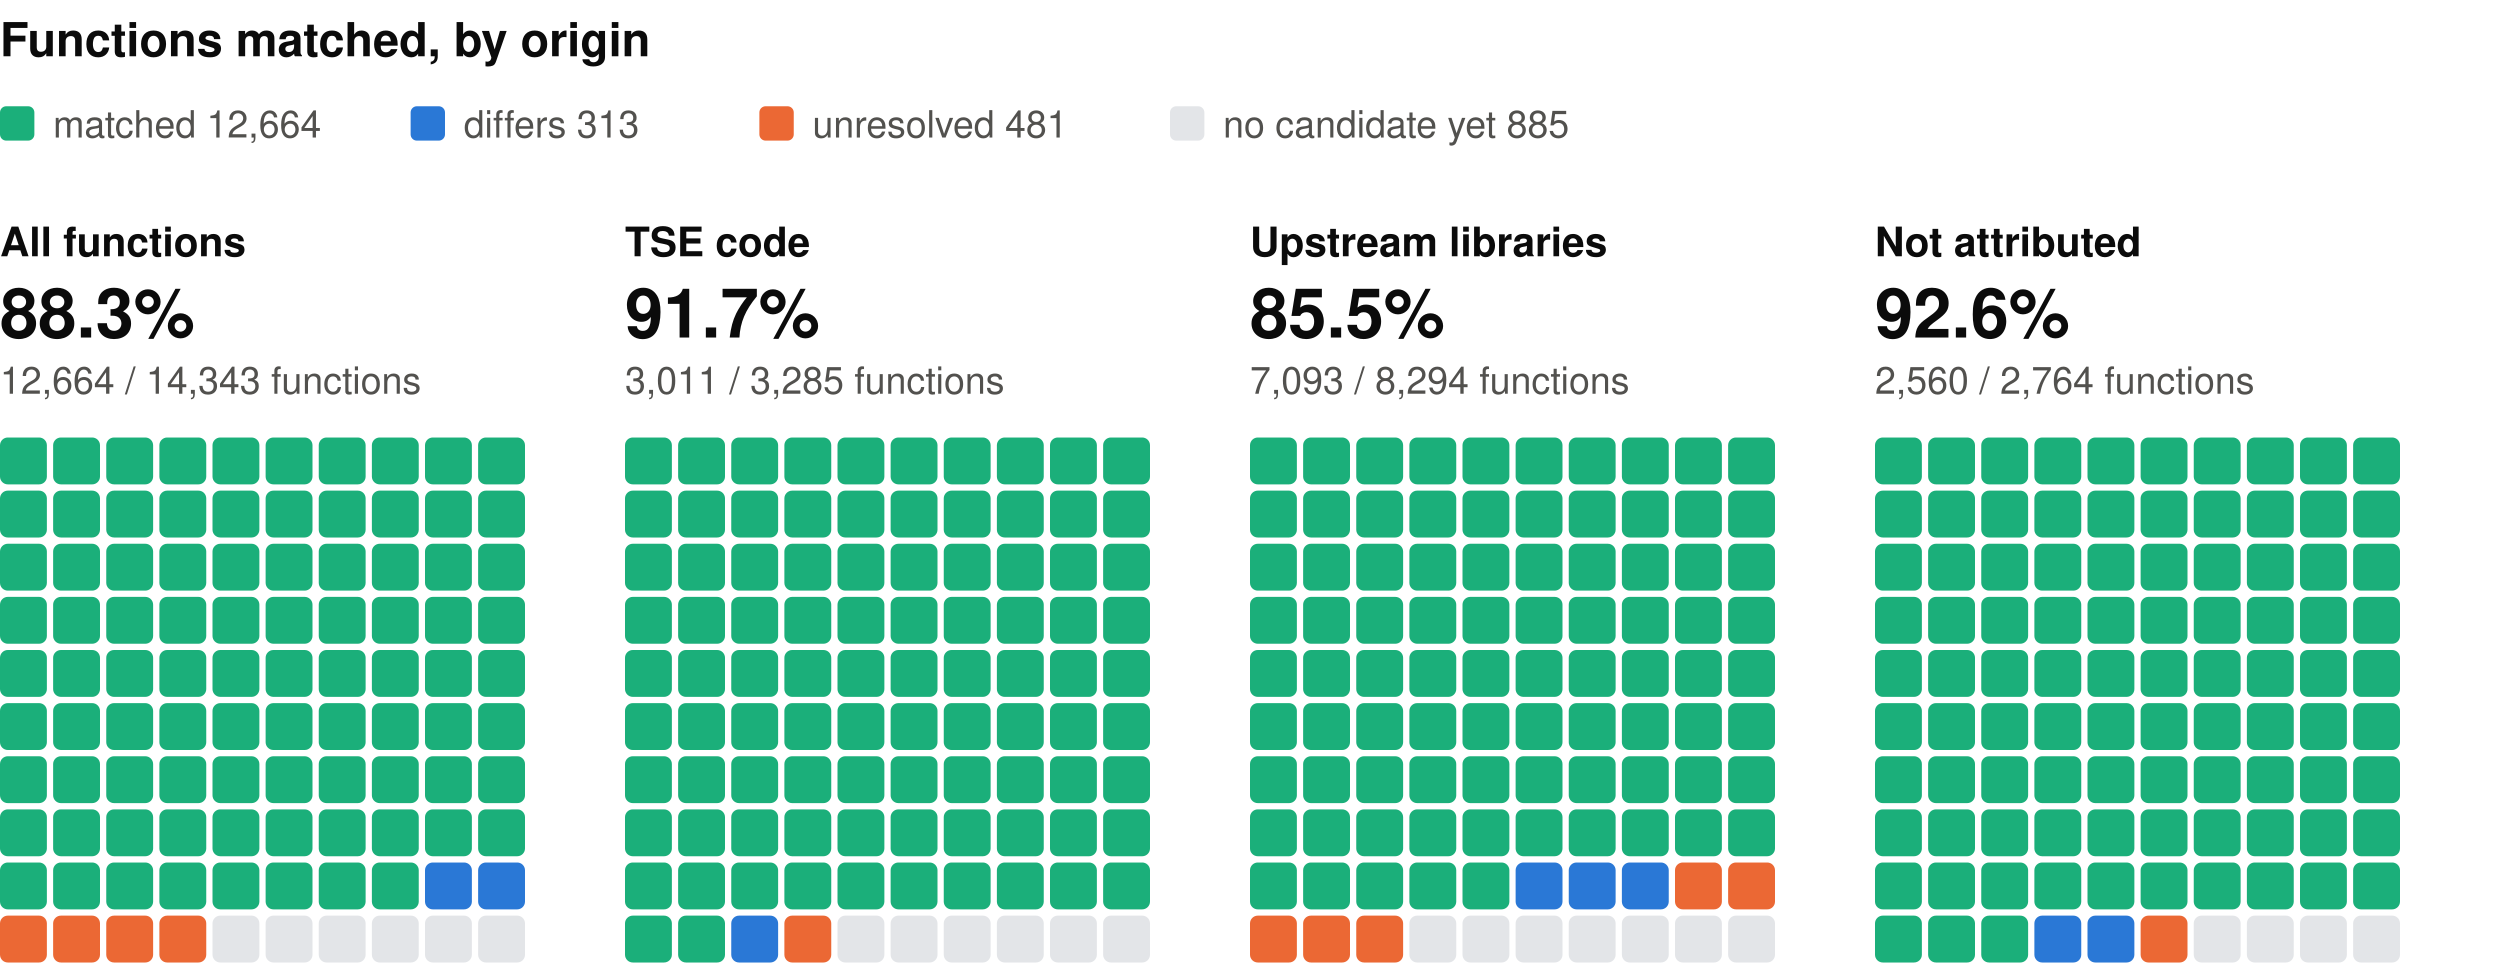
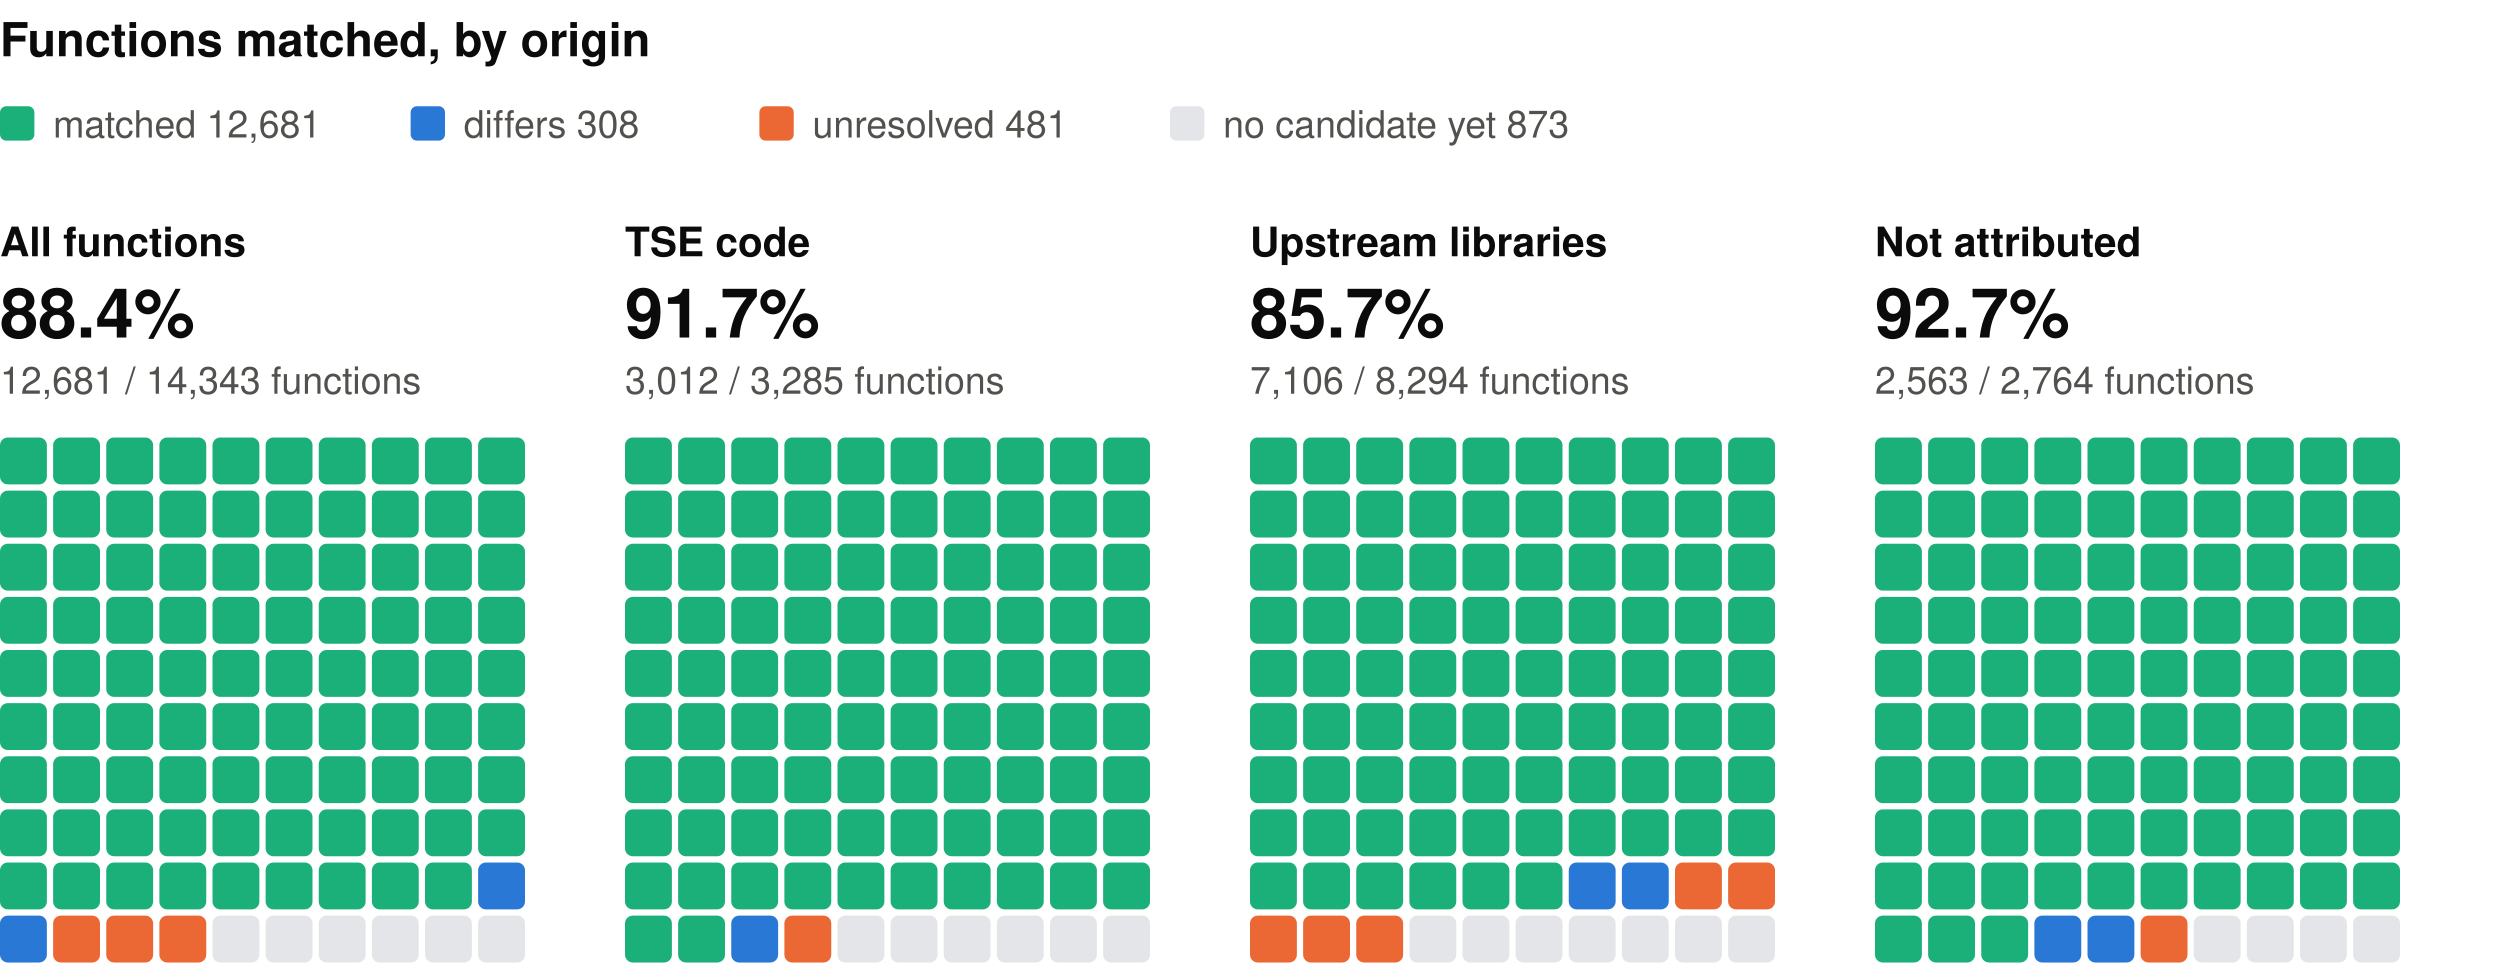
<svg xmlns="http://www.w3.org/2000/svg" width="800" height="310" viewBox="0 0 800 310" role="img" aria-label="Functions matched, by origin: one square per percent, coloured by verdict" font-family="system-ui, -apple-system, 'Segoe UI', Helvetica, Arial, sans-serif">
  <text x="0" y="18" font-size="15" fill="#0b0b0b" font-weight="600">Functions matched, by origin</text>
  <rect x="0" y="34" width="11" height="11" rx="2" fill="#1baf7a" />
-   <text x="17" y="44" font-size="12" fill="#52514e">matched 12,664</text>
+   <text x="17" y="44" font-size="12" fill="#52514e">matched 12,681</text>
  <rect x="131.4" y="34" width="11" height="11" rx="2" fill="#2a78d6" />
-   <text x="148.4" y="44" font-size="12" fill="#52514e">differs 313</text>
+   <text x="148.4" y="44" font-size="12" fill="#52514e">differs 308</text>
  <rect x="243" y="34" width="11" height="11" rx="2" fill="#eb6834" />
  <text x="260" y="44" font-size="12" fill="#52514e">unresolved 481</text>
  <rect x="374.4" y="34" width="11" height="11" rx="2" fill="#e3e5e8" />
-   <text x="391.4" y="44" font-size="12" fill="#52514e">no candidate yet 885</text>
+   <text x="391.4" y="44" font-size="12" fill="#52514e">no candidate yet 873</text>
  <text x="0" y="82" font-size="13" fill="#0b0b0b" font-weight="600">All functions</text>
-   <text x="0" y="108" font-size="22" fill="#0b0b0b" font-weight="600">88.3%</text>
-   <text x="0" y="126" font-size="12" fill="#52514e">12,664 / 14,343 functions</text>
+   <text x="0" y="108" font-size="22" fill="#0b0b0b" font-weight="600">88.4%</text>
+   <text x="0" y="126" font-size="12" fill="#52514e">12,681 / 14,343 functions</text>
  <rect x="0" y="140" width="15" height="15" rx="2.5" fill="#1baf7a" />
  <rect x="17" y="140" width="15" height="15" rx="2.5" fill="#1baf7a" />
  <rect x="34" y="140" width="15" height="15" rx="2.5" fill="#1baf7a" />
  <rect x="51" y="140" width="15" height="15" rx="2.5" fill="#1baf7a" />
  <rect x="68" y="140" width="15" height="15" rx="2.5" fill="#1baf7a" />
  <rect x="85" y="140" width="15" height="15" rx="2.5" fill="#1baf7a" />
  <rect x="102" y="140" width="15" height="15" rx="2.5" fill="#1baf7a" />
  <rect x="119" y="140" width="15" height="15" rx="2.5" fill="#1baf7a" />
  <rect x="136" y="140" width="15" height="15" rx="2.5" fill="#1baf7a" />
  <rect x="153" y="140" width="15" height="15" rx="2.5" fill="#1baf7a" />
  <rect x="0" y="157" width="15" height="15" rx="2.5" fill="#1baf7a" />
  <rect x="17" y="157" width="15" height="15" rx="2.5" fill="#1baf7a" />
  <rect x="34" y="157" width="15" height="15" rx="2.5" fill="#1baf7a" />
  <rect x="51" y="157" width="15" height="15" rx="2.5" fill="#1baf7a" />
  <rect x="68" y="157" width="15" height="15" rx="2.5" fill="#1baf7a" />
  <rect x="85" y="157" width="15" height="15" rx="2.5" fill="#1baf7a" />
  <rect x="102" y="157" width="15" height="15" rx="2.5" fill="#1baf7a" />
  <rect x="119" y="157" width="15" height="15" rx="2.5" fill="#1baf7a" />
  <rect x="136" y="157" width="15" height="15" rx="2.5" fill="#1baf7a" />
  <rect x="153" y="157" width="15" height="15" rx="2.5" fill="#1baf7a" />
  <rect x="0" y="174" width="15" height="15" rx="2.5" fill="#1baf7a" />
  <rect x="17" y="174" width="15" height="15" rx="2.5" fill="#1baf7a" />
  <rect x="34" y="174" width="15" height="15" rx="2.5" fill="#1baf7a" />
  <rect x="51" y="174" width="15" height="15" rx="2.5" fill="#1baf7a" />
  <rect x="68" y="174" width="15" height="15" rx="2.5" fill="#1baf7a" />
  <rect x="85" y="174" width="15" height="15" rx="2.5" fill="#1baf7a" />
  <rect x="102" y="174" width="15" height="15" rx="2.5" fill="#1baf7a" />
  <rect x="119" y="174" width="15" height="15" rx="2.5" fill="#1baf7a" />
  <rect x="136" y="174" width="15" height="15" rx="2.5" fill="#1baf7a" />
  <rect x="153" y="174" width="15" height="15" rx="2.5" fill="#1baf7a" />
  <rect x="0" y="191" width="15" height="15" rx="2.5" fill="#1baf7a" />
  <rect x="17" y="191" width="15" height="15" rx="2.5" fill="#1baf7a" />
  <rect x="34" y="191" width="15" height="15" rx="2.5" fill="#1baf7a" />
  <rect x="51" y="191" width="15" height="15" rx="2.5" fill="#1baf7a" />
  <rect x="68" y="191" width="15" height="15" rx="2.5" fill="#1baf7a" />
  <rect x="85" y="191" width="15" height="15" rx="2.5" fill="#1baf7a" />
  <rect x="102" y="191" width="15" height="15" rx="2.5" fill="#1baf7a" />
  <rect x="119" y="191" width="15" height="15" rx="2.5" fill="#1baf7a" />
  <rect x="136" y="191" width="15" height="15" rx="2.5" fill="#1baf7a" />
  <rect x="153" y="191" width="15" height="15" rx="2.5" fill="#1baf7a" />
  <rect x="0" y="208" width="15" height="15" rx="2.5" fill="#1baf7a" />
  <rect x="17" y="208" width="15" height="15" rx="2.5" fill="#1baf7a" />
  <rect x="34" y="208" width="15" height="15" rx="2.5" fill="#1baf7a" />
  <rect x="51" y="208" width="15" height="15" rx="2.5" fill="#1baf7a" />
  <rect x="68" y="208" width="15" height="15" rx="2.5" fill="#1baf7a" />
  <rect x="85" y="208" width="15" height="15" rx="2.5" fill="#1baf7a" />
  <rect x="102" y="208" width="15" height="15" rx="2.5" fill="#1baf7a" />
  <rect x="119" y="208" width="15" height="15" rx="2.5" fill="#1baf7a" />
  <rect x="136" y="208" width="15" height="15" rx="2.5" fill="#1baf7a" />
  <rect x="153" y="208" width="15" height="15" rx="2.5" fill="#1baf7a" />
  <rect x="0" y="225" width="15" height="15" rx="2.5" fill="#1baf7a" />
  <rect x="17" y="225" width="15" height="15" rx="2.5" fill="#1baf7a" />
  <rect x="34" y="225" width="15" height="15" rx="2.5" fill="#1baf7a" />
  <rect x="51" y="225" width="15" height="15" rx="2.5" fill="#1baf7a" />
  <rect x="68" y="225" width="15" height="15" rx="2.5" fill="#1baf7a" />
  <rect x="85" y="225" width="15" height="15" rx="2.5" fill="#1baf7a" />
  <rect x="102" y="225" width="15" height="15" rx="2.5" fill="#1baf7a" />
  <rect x="119" y="225" width="15" height="15" rx="2.5" fill="#1baf7a" />
  <rect x="136" y="225" width="15" height="15" rx="2.5" fill="#1baf7a" />
  <rect x="153" y="225" width="15" height="15" rx="2.5" fill="#1baf7a" />
  <rect x="0" y="242" width="15" height="15" rx="2.5" fill="#1baf7a" />
  <rect x="17" y="242" width="15" height="15" rx="2.5" fill="#1baf7a" />
  <rect x="34" y="242" width="15" height="15" rx="2.5" fill="#1baf7a" />
  <rect x="51" y="242" width="15" height="15" rx="2.5" fill="#1baf7a" />
  <rect x="68" y="242" width="15" height="15" rx="2.5" fill="#1baf7a" />
  <rect x="85" y="242" width="15" height="15" rx="2.5" fill="#1baf7a" />
  <rect x="102" y="242" width="15" height="15" rx="2.5" fill="#1baf7a" />
  <rect x="119" y="242" width="15" height="15" rx="2.5" fill="#1baf7a" />
  <rect x="136" y="242" width="15" height="15" rx="2.5" fill="#1baf7a" />
  <rect x="153" y="242" width="15" height="15" rx="2.5" fill="#1baf7a" />
  <rect x="0" y="259" width="15" height="15" rx="2.5" fill="#1baf7a" />
  <rect x="17" y="259" width="15" height="15" rx="2.5" fill="#1baf7a" />
  <rect x="34" y="259" width="15" height="15" rx="2.5" fill="#1baf7a" />
  <rect x="51" y="259" width="15" height="15" rx="2.5" fill="#1baf7a" />
  <rect x="68" y="259" width="15" height="15" rx="2.5" fill="#1baf7a" />
  <rect x="85" y="259" width="15" height="15" rx="2.5" fill="#1baf7a" />
  <rect x="102" y="259" width="15" height="15" rx="2.5" fill="#1baf7a" />
  <rect x="119" y="259" width="15" height="15" rx="2.5" fill="#1baf7a" />
  <rect x="136" y="259" width="15" height="15" rx="2.5" fill="#1baf7a" />
  <rect x="153" y="259" width="15" height="15" rx="2.5" fill="#1baf7a" />
  <rect x="0" y="276" width="15" height="15" rx="2.5" fill="#1baf7a" />
  <rect x="17" y="276" width="15" height="15" rx="2.5" fill="#1baf7a" />
  <rect x="34" y="276" width="15" height="15" rx="2.5" fill="#1baf7a" />
  <rect x="51" y="276" width="15" height="15" rx="2.5" fill="#1baf7a" />
  <rect x="68" y="276" width="15" height="15" rx="2.5" fill="#1baf7a" />
  <rect x="85" y="276" width="15" height="15" rx="2.5" fill="#1baf7a" />
  <rect x="102" y="276" width="15" height="15" rx="2.5" fill="#1baf7a" />
  <rect x="119" y="276" width="15" height="15" rx="2.5" fill="#1baf7a" />
-   <rect x="136" y="276" width="15" height="15" rx="2.5" fill="#2a78d6" />
+   <rect x="136" y="276" width="15" height="15" rx="2.5" fill="#1baf7a" />
  <rect x="153" y="276" width="15" height="15" rx="2.5" fill="#2a78d6" />
-   <rect x="0" y="293" width="15" height="15" rx="2.5" fill="#eb6834" />
+   <rect x="0" y="293" width="15" height="15" rx="2.5" fill="#2a78d6" />
  <rect x="17" y="293" width="15" height="15" rx="2.5" fill="#eb6834" />
  <rect x="34" y="293" width="15" height="15" rx="2.5" fill="#eb6834" />
  <rect x="51" y="293" width="15" height="15" rx="2.5" fill="#eb6834" />
  <rect x="68" y="293" width="15" height="15" rx="2.5" fill="#e3e5e8" />
  <rect x="85" y="293" width="15" height="15" rx="2.5" fill="#e3e5e8" />
  <rect x="102" y="293" width="15" height="15" rx="2.5" fill="#e3e5e8" />
  <rect x="119" y="293" width="15" height="15" rx="2.5" fill="#e3e5e8" />
  <rect x="136" y="293" width="15" height="15" rx="2.5" fill="#e3e5e8" />
  <rect x="153" y="293" width="15" height="15" rx="2.5" fill="#e3e5e8" />
  <text x="200" y="82" font-size="13" fill="#0b0b0b" font-weight="600">TSE code</text>
  <text x="200" y="108" font-size="22" fill="#0b0b0b" font-weight="600">91.7%</text>
-   <text x="200" y="126" font-size="12" fill="#52514e">3,011 / 3,285 functions</text>
+   <text x="200" y="126" font-size="12" fill="#52514e">3,012 / 3,285 functions</text>
  <rect x="200" y="140" width="15" height="15" rx="2.5" fill="#1baf7a" />
  <rect x="217" y="140" width="15" height="15" rx="2.5" fill="#1baf7a" />
  <rect x="234" y="140" width="15" height="15" rx="2.5" fill="#1baf7a" />
  <rect x="251" y="140" width="15" height="15" rx="2.5" fill="#1baf7a" />
  <rect x="268" y="140" width="15" height="15" rx="2.5" fill="#1baf7a" />
  <rect x="285" y="140" width="15" height="15" rx="2.5" fill="#1baf7a" />
  <rect x="302" y="140" width="15" height="15" rx="2.5" fill="#1baf7a" />
  <rect x="319" y="140" width="15" height="15" rx="2.5" fill="#1baf7a" />
  <rect x="336" y="140" width="15" height="15" rx="2.5" fill="#1baf7a" />
  <rect x="353" y="140" width="15" height="15" rx="2.5" fill="#1baf7a" />
  <rect x="200" y="157" width="15" height="15" rx="2.5" fill="#1baf7a" />
  <rect x="217" y="157" width="15" height="15" rx="2.5" fill="#1baf7a" />
  <rect x="234" y="157" width="15" height="15" rx="2.5" fill="#1baf7a" />
  <rect x="251" y="157" width="15" height="15" rx="2.5" fill="#1baf7a" />
  <rect x="268" y="157" width="15" height="15" rx="2.5" fill="#1baf7a" />
  <rect x="285" y="157" width="15" height="15" rx="2.5" fill="#1baf7a" />
  <rect x="302" y="157" width="15" height="15" rx="2.5" fill="#1baf7a" />
  <rect x="319" y="157" width="15" height="15" rx="2.5" fill="#1baf7a" />
  <rect x="336" y="157" width="15" height="15" rx="2.5" fill="#1baf7a" />
  <rect x="353" y="157" width="15" height="15" rx="2.5" fill="#1baf7a" />
  <rect x="200" y="174" width="15" height="15" rx="2.5" fill="#1baf7a" />
  <rect x="217" y="174" width="15" height="15" rx="2.5" fill="#1baf7a" />
  <rect x="234" y="174" width="15" height="15" rx="2.5" fill="#1baf7a" />
  <rect x="251" y="174" width="15" height="15" rx="2.5" fill="#1baf7a" />
  <rect x="268" y="174" width="15" height="15" rx="2.5" fill="#1baf7a" />
  <rect x="285" y="174" width="15" height="15" rx="2.5" fill="#1baf7a" />
  <rect x="302" y="174" width="15" height="15" rx="2.5" fill="#1baf7a" />
  <rect x="319" y="174" width="15" height="15" rx="2.5" fill="#1baf7a" />
  <rect x="336" y="174" width="15" height="15" rx="2.5" fill="#1baf7a" />
  <rect x="353" y="174" width="15" height="15" rx="2.5" fill="#1baf7a" />
  <rect x="200" y="191" width="15" height="15" rx="2.5" fill="#1baf7a" />
  <rect x="217" y="191" width="15" height="15" rx="2.5" fill="#1baf7a" />
  <rect x="234" y="191" width="15" height="15" rx="2.5" fill="#1baf7a" />
  <rect x="251" y="191" width="15" height="15" rx="2.5" fill="#1baf7a" />
  <rect x="268" y="191" width="15" height="15" rx="2.5" fill="#1baf7a" />
  <rect x="285" y="191" width="15" height="15" rx="2.5" fill="#1baf7a" />
  <rect x="302" y="191" width="15" height="15" rx="2.5" fill="#1baf7a" />
  <rect x="319" y="191" width="15" height="15" rx="2.5" fill="#1baf7a" />
  <rect x="336" y="191" width="15" height="15" rx="2.5" fill="#1baf7a" />
  <rect x="353" y="191" width="15" height="15" rx="2.5" fill="#1baf7a" />
  <rect x="200" y="208" width="15" height="15" rx="2.5" fill="#1baf7a" />
  <rect x="217" y="208" width="15" height="15" rx="2.5" fill="#1baf7a" />
  <rect x="234" y="208" width="15" height="15" rx="2.5" fill="#1baf7a" />
  <rect x="251" y="208" width="15" height="15" rx="2.5" fill="#1baf7a" />
  <rect x="268" y="208" width="15" height="15" rx="2.5" fill="#1baf7a" />
  <rect x="285" y="208" width="15" height="15" rx="2.5" fill="#1baf7a" />
  <rect x="302" y="208" width="15" height="15" rx="2.5" fill="#1baf7a" />
  <rect x="319" y="208" width="15" height="15" rx="2.5" fill="#1baf7a" />
  <rect x="336" y="208" width="15" height="15" rx="2.5" fill="#1baf7a" />
  <rect x="353" y="208" width="15" height="15" rx="2.5" fill="#1baf7a" />
  <rect x="200" y="225" width="15" height="15" rx="2.5" fill="#1baf7a" />
  <rect x="217" y="225" width="15" height="15" rx="2.5" fill="#1baf7a" />
  <rect x="234" y="225" width="15" height="15" rx="2.5" fill="#1baf7a" />
  <rect x="251" y="225" width="15" height="15" rx="2.5" fill="#1baf7a" />
  <rect x="268" y="225" width="15" height="15" rx="2.5" fill="#1baf7a" />
  <rect x="285" y="225" width="15" height="15" rx="2.5" fill="#1baf7a" />
  <rect x="302" y="225" width="15" height="15" rx="2.5" fill="#1baf7a" />
  <rect x="319" y="225" width="15" height="15" rx="2.5" fill="#1baf7a" />
  <rect x="336" y="225" width="15" height="15" rx="2.5" fill="#1baf7a" />
  <rect x="353" y="225" width="15" height="15" rx="2.5" fill="#1baf7a" />
  <rect x="200" y="242" width="15" height="15" rx="2.5" fill="#1baf7a" />
  <rect x="217" y="242" width="15" height="15" rx="2.5" fill="#1baf7a" />
  <rect x="234" y="242" width="15" height="15" rx="2.5" fill="#1baf7a" />
  <rect x="251" y="242" width="15" height="15" rx="2.5" fill="#1baf7a" />
  <rect x="268" y="242" width="15" height="15" rx="2.5" fill="#1baf7a" />
  <rect x="285" y="242" width="15" height="15" rx="2.5" fill="#1baf7a" />
  <rect x="302" y="242" width="15" height="15" rx="2.5" fill="#1baf7a" />
  <rect x="319" y="242" width="15" height="15" rx="2.5" fill="#1baf7a" />
  <rect x="336" y="242" width="15" height="15" rx="2.5" fill="#1baf7a" />
  <rect x="353" y="242" width="15" height="15" rx="2.5" fill="#1baf7a" />
  <rect x="200" y="259" width="15" height="15" rx="2.5" fill="#1baf7a" />
  <rect x="217" y="259" width="15" height="15" rx="2.5" fill="#1baf7a" />
  <rect x="234" y="259" width="15" height="15" rx="2.5" fill="#1baf7a" />
  <rect x="251" y="259" width="15" height="15" rx="2.5" fill="#1baf7a" />
  <rect x="268" y="259" width="15" height="15" rx="2.5" fill="#1baf7a" />
  <rect x="285" y="259" width="15" height="15" rx="2.5" fill="#1baf7a" />
  <rect x="302" y="259" width="15" height="15" rx="2.5" fill="#1baf7a" />
  <rect x="319" y="259" width="15" height="15" rx="2.5" fill="#1baf7a" />
  <rect x="336" y="259" width="15" height="15" rx="2.5" fill="#1baf7a" />
  <rect x="353" y="259" width="15" height="15" rx="2.5" fill="#1baf7a" />
  <rect x="200" y="276" width="15" height="15" rx="2.5" fill="#1baf7a" />
  <rect x="217" y="276" width="15" height="15" rx="2.5" fill="#1baf7a" />
  <rect x="234" y="276" width="15" height="15" rx="2.5" fill="#1baf7a" />
  <rect x="251" y="276" width="15" height="15" rx="2.5" fill="#1baf7a" />
  <rect x="268" y="276" width="15" height="15" rx="2.5" fill="#1baf7a" />
  <rect x="285" y="276" width="15" height="15" rx="2.5" fill="#1baf7a" />
  <rect x="302" y="276" width="15" height="15" rx="2.5" fill="#1baf7a" />
  <rect x="319" y="276" width="15" height="15" rx="2.5" fill="#1baf7a" />
  <rect x="336" y="276" width="15" height="15" rx="2.5" fill="#1baf7a" />
  <rect x="353" y="276" width="15" height="15" rx="2.5" fill="#1baf7a" />
  <rect x="200" y="293" width="15" height="15" rx="2.5" fill="#1baf7a" />
  <rect x="217" y="293" width="15" height="15" rx="2.5" fill="#1baf7a" />
  <rect x="234" y="293" width="15" height="15" rx="2.5" fill="#2a78d6" />
  <rect x="251" y="293" width="15" height="15" rx="2.5" fill="#eb6834" />
  <rect x="268" y="293" width="15" height="15" rx="2.5" fill="#e3e5e8" />
  <rect x="285" y="293" width="15" height="15" rx="2.5" fill="#e3e5e8" />
  <rect x="302" y="293" width="15" height="15" rx="2.5" fill="#e3e5e8" />
  <rect x="319" y="293" width="15" height="15" rx="2.5" fill="#e3e5e8" />
  <rect x="336" y="293" width="15" height="15" rx="2.5" fill="#e3e5e8" />
  <rect x="353" y="293" width="15" height="15" rx="2.5" fill="#e3e5e8" />
  <text x="400" y="82" font-size="13" fill="#0b0b0b" font-weight="600">Upstream libraries</text>
-   <text x="400" y="108" font-size="22" fill="#0b0b0b" font-weight="600">85.5%</text>
-   <text x="400" y="126" font-size="12" fill="#52514e">7,093 / 8,294 functions</text>
+   <text x="400" y="108" font-size="22" fill="#0b0b0b" font-weight="600">85.7%</text>
+   <text x="400" y="126" font-size="12" fill="#52514e">7,106 / 8,294 functions</text>
  <rect x="400" y="140" width="15" height="15" rx="2.5" fill="#1baf7a" />
  <rect x="417" y="140" width="15" height="15" rx="2.5" fill="#1baf7a" />
  <rect x="434" y="140" width="15" height="15" rx="2.5" fill="#1baf7a" />
  <rect x="451" y="140" width="15" height="15" rx="2.5" fill="#1baf7a" />
  <rect x="468" y="140" width="15" height="15" rx="2.5" fill="#1baf7a" />
  <rect x="485" y="140" width="15" height="15" rx="2.5" fill="#1baf7a" />
  <rect x="502" y="140" width="15" height="15" rx="2.5" fill="#1baf7a" />
  <rect x="519" y="140" width="15" height="15" rx="2.5" fill="#1baf7a" />
  <rect x="536" y="140" width="15" height="15" rx="2.5" fill="#1baf7a" />
  <rect x="553" y="140" width="15" height="15" rx="2.5" fill="#1baf7a" />
  <rect x="400" y="157" width="15" height="15" rx="2.5" fill="#1baf7a" />
  <rect x="417" y="157" width="15" height="15" rx="2.5" fill="#1baf7a" />
  <rect x="434" y="157" width="15" height="15" rx="2.5" fill="#1baf7a" />
  <rect x="451" y="157" width="15" height="15" rx="2.5" fill="#1baf7a" />
  <rect x="468" y="157" width="15" height="15" rx="2.5" fill="#1baf7a" />
  <rect x="485" y="157" width="15" height="15" rx="2.5" fill="#1baf7a" />
  <rect x="502" y="157" width="15" height="15" rx="2.5" fill="#1baf7a" />
  <rect x="519" y="157" width="15" height="15" rx="2.5" fill="#1baf7a" />
  <rect x="536" y="157" width="15" height="15" rx="2.5" fill="#1baf7a" />
  <rect x="553" y="157" width="15" height="15" rx="2.5" fill="#1baf7a" />
  <rect x="400" y="174" width="15" height="15" rx="2.5" fill="#1baf7a" />
  <rect x="417" y="174" width="15" height="15" rx="2.5" fill="#1baf7a" />
  <rect x="434" y="174" width="15" height="15" rx="2.5" fill="#1baf7a" />
  <rect x="451" y="174" width="15" height="15" rx="2.5" fill="#1baf7a" />
  <rect x="468" y="174" width="15" height="15" rx="2.5" fill="#1baf7a" />
  <rect x="485" y="174" width="15" height="15" rx="2.5" fill="#1baf7a" />
  <rect x="502" y="174" width="15" height="15" rx="2.5" fill="#1baf7a" />
  <rect x="519" y="174" width="15" height="15" rx="2.5" fill="#1baf7a" />
  <rect x="536" y="174" width="15" height="15" rx="2.5" fill="#1baf7a" />
  <rect x="553" y="174" width="15" height="15" rx="2.5" fill="#1baf7a" />
  <rect x="400" y="191" width="15" height="15" rx="2.5" fill="#1baf7a" />
  <rect x="417" y="191" width="15" height="15" rx="2.5" fill="#1baf7a" />
  <rect x="434" y="191" width="15" height="15" rx="2.5" fill="#1baf7a" />
  <rect x="451" y="191" width="15" height="15" rx="2.5" fill="#1baf7a" />
  <rect x="468" y="191" width="15" height="15" rx="2.5" fill="#1baf7a" />
  <rect x="485" y="191" width="15" height="15" rx="2.5" fill="#1baf7a" />
  <rect x="502" y="191" width="15" height="15" rx="2.5" fill="#1baf7a" />
  <rect x="519" y="191" width="15" height="15" rx="2.5" fill="#1baf7a" />
  <rect x="536" y="191" width="15" height="15" rx="2.5" fill="#1baf7a" />
  <rect x="553" y="191" width="15" height="15" rx="2.5" fill="#1baf7a" />
  <rect x="400" y="208" width="15" height="15" rx="2.5" fill="#1baf7a" />
  <rect x="417" y="208" width="15" height="15" rx="2.5" fill="#1baf7a" />
  <rect x="434" y="208" width="15" height="15" rx="2.5" fill="#1baf7a" />
  <rect x="451" y="208" width="15" height="15" rx="2.5" fill="#1baf7a" />
  <rect x="468" y="208" width="15" height="15" rx="2.5" fill="#1baf7a" />
  <rect x="485" y="208" width="15" height="15" rx="2.5" fill="#1baf7a" />
  <rect x="502" y="208" width="15" height="15" rx="2.5" fill="#1baf7a" />
  <rect x="519" y="208" width="15" height="15" rx="2.5" fill="#1baf7a" />
  <rect x="536" y="208" width="15" height="15" rx="2.5" fill="#1baf7a" />
  <rect x="553" y="208" width="15" height="15" rx="2.5" fill="#1baf7a" />
  <rect x="400" y="225" width="15" height="15" rx="2.5" fill="#1baf7a" />
  <rect x="417" y="225" width="15" height="15" rx="2.5" fill="#1baf7a" />
  <rect x="434" y="225" width="15" height="15" rx="2.5" fill="#1baf7a" />
  <rect x="451" y="225" width="15" height="15" rx="2.5" fill="#1baf7a" />
  <rect x="468" y="225" width="15" height="15" rx="2.5" fill="#1baf7a" />
  <rect x="485" y="225" width="15" height="15" rx="2.5" fill="#1baf7a" />
  <rect x="502" y="225" width="15" height="15" rx="2.5" fill="#1baf7a" />
  <rect x="519" y="225" width="15" height="15" rx="2.5" fill="#1baf7a" />
  <rect x="536" y="225" width="15" height="15" rx="2.5" fill="#1baf7a" />
  <rect x="553" y="225" width="15" height="15" rx="2.5" fill="#1baf7a" />
  <rect x="400" y="242" width="15" height="15" rx="2.5" fill="#1baf7a" />
  <rect x="417" y="242" width="15" height="15" rx="2.5" fill="#1baf7a" />
  <rect x="434" y="242" width="15" height="15" rx="2.5" fill="#1baf7a" />
  <rect x="451" y="242" width="15" height="15" rx="2.5" fill="#1baf7a" />
  <rect x="468" y="242" width="15" height="15" rx="2.5" fill="#1baf7a" />
  <rect x="485" y="242" width="15" height="15" rx="2.5" fill="#1baf7a" />
  <rect x="502" y="242" width="15" height="15" rx="2.5" fill="#1baf7a" />
  <rect x="519" y="242" width="15" height="15" rx="2.5" fill="#1baf7a" />
  <rect x="536" y="242" width="15" height="15" rx="2.5" fill="#1baf7a" />
  <rect x="553" y="242" width="15" height="15" rx="2.5" fill="#1baf7a" />
  <rect x="400" y="259" width="15" height="15" rx="2.5" fill="#1baf7a" />
  <rect x="417" y="259" width="15" height="15" rx="2.5" fill="#1baf7a" />
  <rect x="434" y="259" width="15" height="15" rx="2.5" fill="#1baf7a" />
  <rect x="451" y="259" width="15" height="15" rx="2.5" fill="#1baf7a" />
  <rect x="468" y="259" width="15" height="15" rx="2.5" fill="#1baf7a" />
  <rect x="485" y="259" width="15" height="15" rx="2.5" fill="#1baf7a" />
  <rect x="502" y="259" width="15" height="15" rx="2.5" fill="#1baf7a" />
  <rect x="519" y="259" width="15" height="15" rx="2.5" fill="#1baf7a" />
  <rect x="536" y="259" width="15" height="15" rx="2.5" fill="#1baf7a" />
  <rect x="553" y="259" width="15" height="15" rx="2.5" fill="#1baf7a" />
  <rect x="400" y="276" width="15" height="15" rx="2.5" fill="#1baf7a" />
  <rect x="417" y="276" width="15" height="15" rx="2.5" fill="#1baf7a" />
  <rect x="434" y="276" width="15" height="15" rx="2.5" fill="#1baf7a" />
  <rect x="451" y="276" width="15" height="15" rx="2.5" fill="#1baf7a" />
  <rect x="468" y="276" width="15" height="15" rx="2.5" fill="#1baf7a" />
-   <rect x="485" y="276" width="15" height="15" rx="2.5" fill="#2a78d6" />
+   <rect x="485" y="276" width="15" height="15" rx="2.5" fill="#1baf7a" />
  <rect x="502" y="276" width="15" height="15" rx="2.5" fill="#2a78d6" />
  <rect x="519" y="276" width="15" height="15" rx="2.5" fill="#2a78d6" />
  <rect x="536" y="276" width="15" height="15" rx="2.5" fill="#eb6834" />
  <rect x="553" y="276" width="15" height="15" rx="2.5" fill="#eb6834" />
  <rect x="400" y="293" width="15" height="15" rx="2.5" fill="#eb6834" />
  <rect x="417" y="293" width="15" height="15" rx="2.5" fill="#eb6834" />
  <rect x="434" y="293" width="15" height="15" rx="2.5" fill="#eb6834" />
  <rect x="451" y="293" width="15" height="15" rx="2.5" fill="#e3e5e8" />
  <rect x="468" y="293" width="15" height="15" rx="2.5" fill="#e3e5e8" />
  <rect x="485" y="293" width="15" height="15" rx="2.5" fill="#e3e5e8" />
  <rect x="502" y="293" width="15" height="15" rx="2.5" fill="#e3e5e8" />
  <rect x="519" y="293" width="15" height="15" rx="2.5" fill="#e3e5e8" />
  <rect x="536" y="293" width="15" height="15" rx="2.5" fill="#e3e5e8" />
  <rect x="553" y="293" width="15" height="15" rx="2.5" fill="#e3e5e8" />
  <text x="600" y="82" font-size="13" fill="#0b0b0b" font-weight="600">Not attributed</text>
-   <text x="600" y="108" font-size="22" fill="#0b0b0b" font-weight="600">92.6%</text>
-   <text x="600" y="126" font-size="12" fill="#52514e">2,560 / 2,764 functions</text>
+   <text x="600" y="108" font-size="22" fill="#0b0b0b" font-weight="600">92.7%</text>
+   <text x="600" y="126" font-size="12" fill="#52514e">2,563 / 2,764 functions</text>
  <rect x="600" y="140" width="15" height="15" rx="2.5" fill="#1baf7a" />
  <rect x="617" y="140" width="15" height="15" rx="2.5" fill="#1baf7a" />
  <rect x="634" y="140" width="15" height="15" rx="2.5" fill="#1baf7a" />
  <rect x="651" y="140" width="15" height="15" rx="2.5" fill="#1baf7a" />
  <rect x="668" y="140" width="15" height="15" rx="2.5" fill="#1baf7a" />
  <rect x="685" y="140" width="15" height="15" rx="2.5" fill="#1baf7a" />
  <rect x="702" y="140" width="15" height="15" rx="2.5" fill="#1baf7a" />
  <rect x="719" y="140" width="15" height="15" rx="2.5" fill="#1baf7a" />
  <rect x="736" y="140" width="15" height="15" rx="2.5" fill="#1baf7a" />
  <rect x="753" y="140" width="15" height="15" rx="2.5" fill="#1baf7a" />
  <rect x="600" y="157" width="15" height="15" rx="2.5" fill="#1baf7a" />
  <rect x="617" y="157" width="15" height="15" rx="2.5" fill="#1baf7a" />
  <rect x="634" y="157" width="15" height="15" rx="2.5" fill="#1baf7a" />
  <rect x="651" y="157" width="15" height="15" rx="2.5" fill="#1baf7a" />
  <rect x="668" y="157" width="15" height="15" rx="2.5" fill="#1baf7a" />
  <rect x="685" y="157" width="15" height="15" rx="2.5" fill="#1baf7a" />
  <rect x="702" y="157" width="15" height="15" rx="2.5" fill="#1baf7a" />
  <rect x="719" y="157" width="15" height="15" rx="2.5" fill="#1baf7a" />
  <rect x="736" y="157" width="15" height="15" rx="2.5" fill="#1baf7a" />
  <rect x="753" y="157" width="15" height="15" rx="2.5" fill="#1baf7a" />
  <rect x="600" y="174" width="15" height="15" rx="2.5" fill="#1baf7a" />
  <rect x="617" y="174" width="15" height="15" rx="2.5" fill="#1baf7a" />
  <rect x="634" y="174" width="15" height="15" rx="2.5" fill="#1baf7a" />
  <rect x="651" y="174" width="15" height="15" rx="2.5" fill="#1baf7a" />
  <rect x="668" y="174" width="15" height="15" rx="2.5" fill="#1baf7a" />
  <rect x="685" y="174" width="15" height="15" rx="2.5" fill="#1baf7a" />
  <rect x="702" y="174" width="15" height="15" rx="2.5" fill="#1baf7a" />
  <rect x="719" y="174" width="15" height="15" rx="2.5" fill="#1baf7a" />
  <rect x="736" y="174" width="15" height="15" rx="2.5" fill="#1baf7a" />
  <rect x="753" y="174" width="15" height="15" rx="2.5" fill="#1baf7a" />
  <rect x="600" y="191" width="15" height="15" rx="2.5" fill="#1baf7a" />
  <rect x="617" y="191" width="15" height="15" rx="2.5" fill="#1baf7a" />
  <rect x="634" y="191" width="15" height="15" rx="2.5" fill="#1baf7a" />
  <rect x="651" y="191" width="15" height="15" rx="2.5" fill="#1baf7a" />
  <rect x="668" y="191" width="15" height="15" rx="2.5" fill="#1baf7a" />
  <rect x="685" y="191" width="15" height="15" rx="2.5" fill="#1baf7a" />
  <rect x="702" y="191" width="15" height="15" rx="2.5" fill="#1baf7a" />
  <rect x="719" y="191" width="15" height="15" rx="2.5" fill="#1baf7a" />
  <rect x="736" y="191" width="15" height="15" rx="2.5" fill="#1baf7a" />
  <rect x="753" y="191" width="15" height="15" rx="2.5" fill="#1baf7a" />
  <rect x="600" y="208" width="15" height="15" rx="2.5" fill="#1baf7a" />
  <rect x="617" y="208" width="15" height="15" rx="2.5" fill="#1baf7a" />
  <rect x="634" y="208" width="15" height="15" rx="2.5" fill="#1baf7a" />
  <rect x="651" y="208" width="15" height="15" rx="2.5" fill="#1baf7a" />
  <rect x="668" y="208" width="15" height="15" rx="2.5" fill="#1baf7a" />
  <rect x="685" y="208" width="15" height="15" rx="2.5" fill="#1baf7a" />
  <rect x="702" y="208" width="15" height="15" rx="2.5" fill="#1baf7a" />
  <rect x="719" y="208" width="15" height="15" rx="2.5" fill="#1baf7a" />
  <rect x="736" y="208" width="15" height="15" rx="2.5" fill="#1baf7a" />
  <rect x="753" y="208" width="15" height="15" rx="2.5" fill="#1baf7a" />
  <rect x="600" y="225" width="15" height="15" rx="2.5" fill="#1baf7a" />
  <rect x="617" y="225" width="15" height="15" rx="2.5" fill="#1baf7a" />
  <rect x="634" y="225" width="15" height="15" rx="2.5" fill="#1baf7a" />
  <rect x="651" y="225" width="15" height="15" rx="2.5" fill="#1baf7a" />
  <rect x="668" y="225" width="15" height="15" rx="2.5" fill="#1baf7a" />
  <rect x="685" y="225" width="15" height="15" rx="2.5" fill="#1baf7a" />
  <rect x="702" y="225" width="15" height="15" rx="2.5" fill="#1baf7a" />
  <rect x="719" y="225" width="15" height="15" rx="2.5" fill="#1baf7a" />
  <rect x="736" y="225" width="15" height="15" rx="2.5" fill="#1baf7a" />
  <rect x="753" y="225" width="15" height="15" rx="2.5" fill="#1baf7a" />
  <rect x="600" y="242" width="15" height="15" rx="2.5" fill="#1baf7a" />
  <rect x="617" y="242" width="15" height="15" rx="2.5" fill="#1baf7a" />
  <rect x="634" y="242" width="15" height="15" rx="2.5" fill="#1baf7a" />
  <rect x="651" y="242" width="15" height="15" rx="2.5" fill="#1baf7a" />
  <rect x="668" y="242" width="15" height="15" rx="2.5" fill="#1baf7a" />
  <rect x="685" y="242" width="15" height="15" rx="2.5" fill="#1baf7a" />
  <rect x="702" y="242" width="15" height="15" rx="2.5" fill="#1baf7a" />
  <rect x="719" y="242" width="15" height="15" rx="2.5" fill="#1baf7a" />
  <rect x="736" y="242" width="15" height="15" rx="2.5" fill="#1baf7a" />
  <rect x="753" y="242" width="15" height="15" rx="2.5" fill="#1baf7a" />
  <rect x="600" y="259" width="15" height="15" rx="2.5" fill="#1baf7a" />
  <rect x="617" y="259" width="15" height="15" rx="2.5" fill="#1baf7a" />
  <rect x="634" y="259" width="15" height="15" rx="2.5" fill="#1baf7a" />
  <rect x="651" y="259" width="15" height="15" rx="2.5" fill="#1baf7a" />
  <rect x="668" y="259" width="15" height="15" rx="2.5" fill="#1baf7a" />
  <rect x="685" y="259" width="15" height="15" rx="2.5" fill="#1baf7a" />
  <rect x="702" y="259" width="15" height="15" rx="2.5" fill="#1baf7a" />
  <rect x="719" y="259" width="15" height="15" rx="2.5" fill="#1baf7a" />
  <rect x="736" y="259" width="15" height="15" rx="2.5" fill="#1baf7a" />
  <rect x="753" y="259" width="15" height="15" rx="2.5" fill="#1baf7a" />
  <rect x="600" y="276" width="15" height="15" rx="2.5" fill="#1baf7a" />
  <rect x="617" y="276" width="15" height="15" rx="2.5" fill="#1baf7a" />
  <rect x="634" y="276" width="15" height="15" rx="2.5" fill="#1baf7a" />
  <rect x="651" y="276" width="15" height="15" rx="2.5" fill="#1baf7a" />
  <rect x="668" y="276" width="15" height="15" rx="2.5" fill="#1baf7a" />
  <rect x="685" y="276" width="15" height="15" rx="2.5" fill="#1baf7a" />
  <rect x="702" y="276" width="15" height="15" rx="2.5" fill="#1baf7a" />
  <rect x="719" y="276" width="15" height="15" rx="2.5" fill="#1baf7a" />
  <rect x="736" y="276" width="15" height="15" rx="2.5" fill="#1baf7a" />
  <rect x="753" y="276" width="15" height="15" rx="2.5" fill="#1baf7a" />
  <rect x="600" y="293" width="15" height="15" rx="2.5" fill="#1baf7a" />
  <rect x="617" y="293" width="15" height="15" rx="2.5" fill="#1baf7a" />
  <rect x="634" y="293" width="15" height="15" rx="2.5" fill="#1baf7a" />
  <rect x="651" y="293" width="15" height="15" rx="2.5" fill="#2a78d6" />
  <rect x="668" y="293" width="15" height="15" rx="2.5" fill="#2a78d6" />
  <rect x="685" y="293" width="15" height="15" rx="2.5" fill="#eb6834" />
  <rect x="702" y="293" width="15" height="15" rx="2.5" fill="#e3e5e8" />
  <rect x="719" y="293" width="15" height="15" rx="2.5" fill="#e3e5e8" />
  <rect x="736" y="293" width="15" height="15" rx="2.5" fill="#e3e5e8" />
  <rect x="753" y="293" width="15" height="15" rx="2.5" fill="#e3e5e8" />
</svg>
